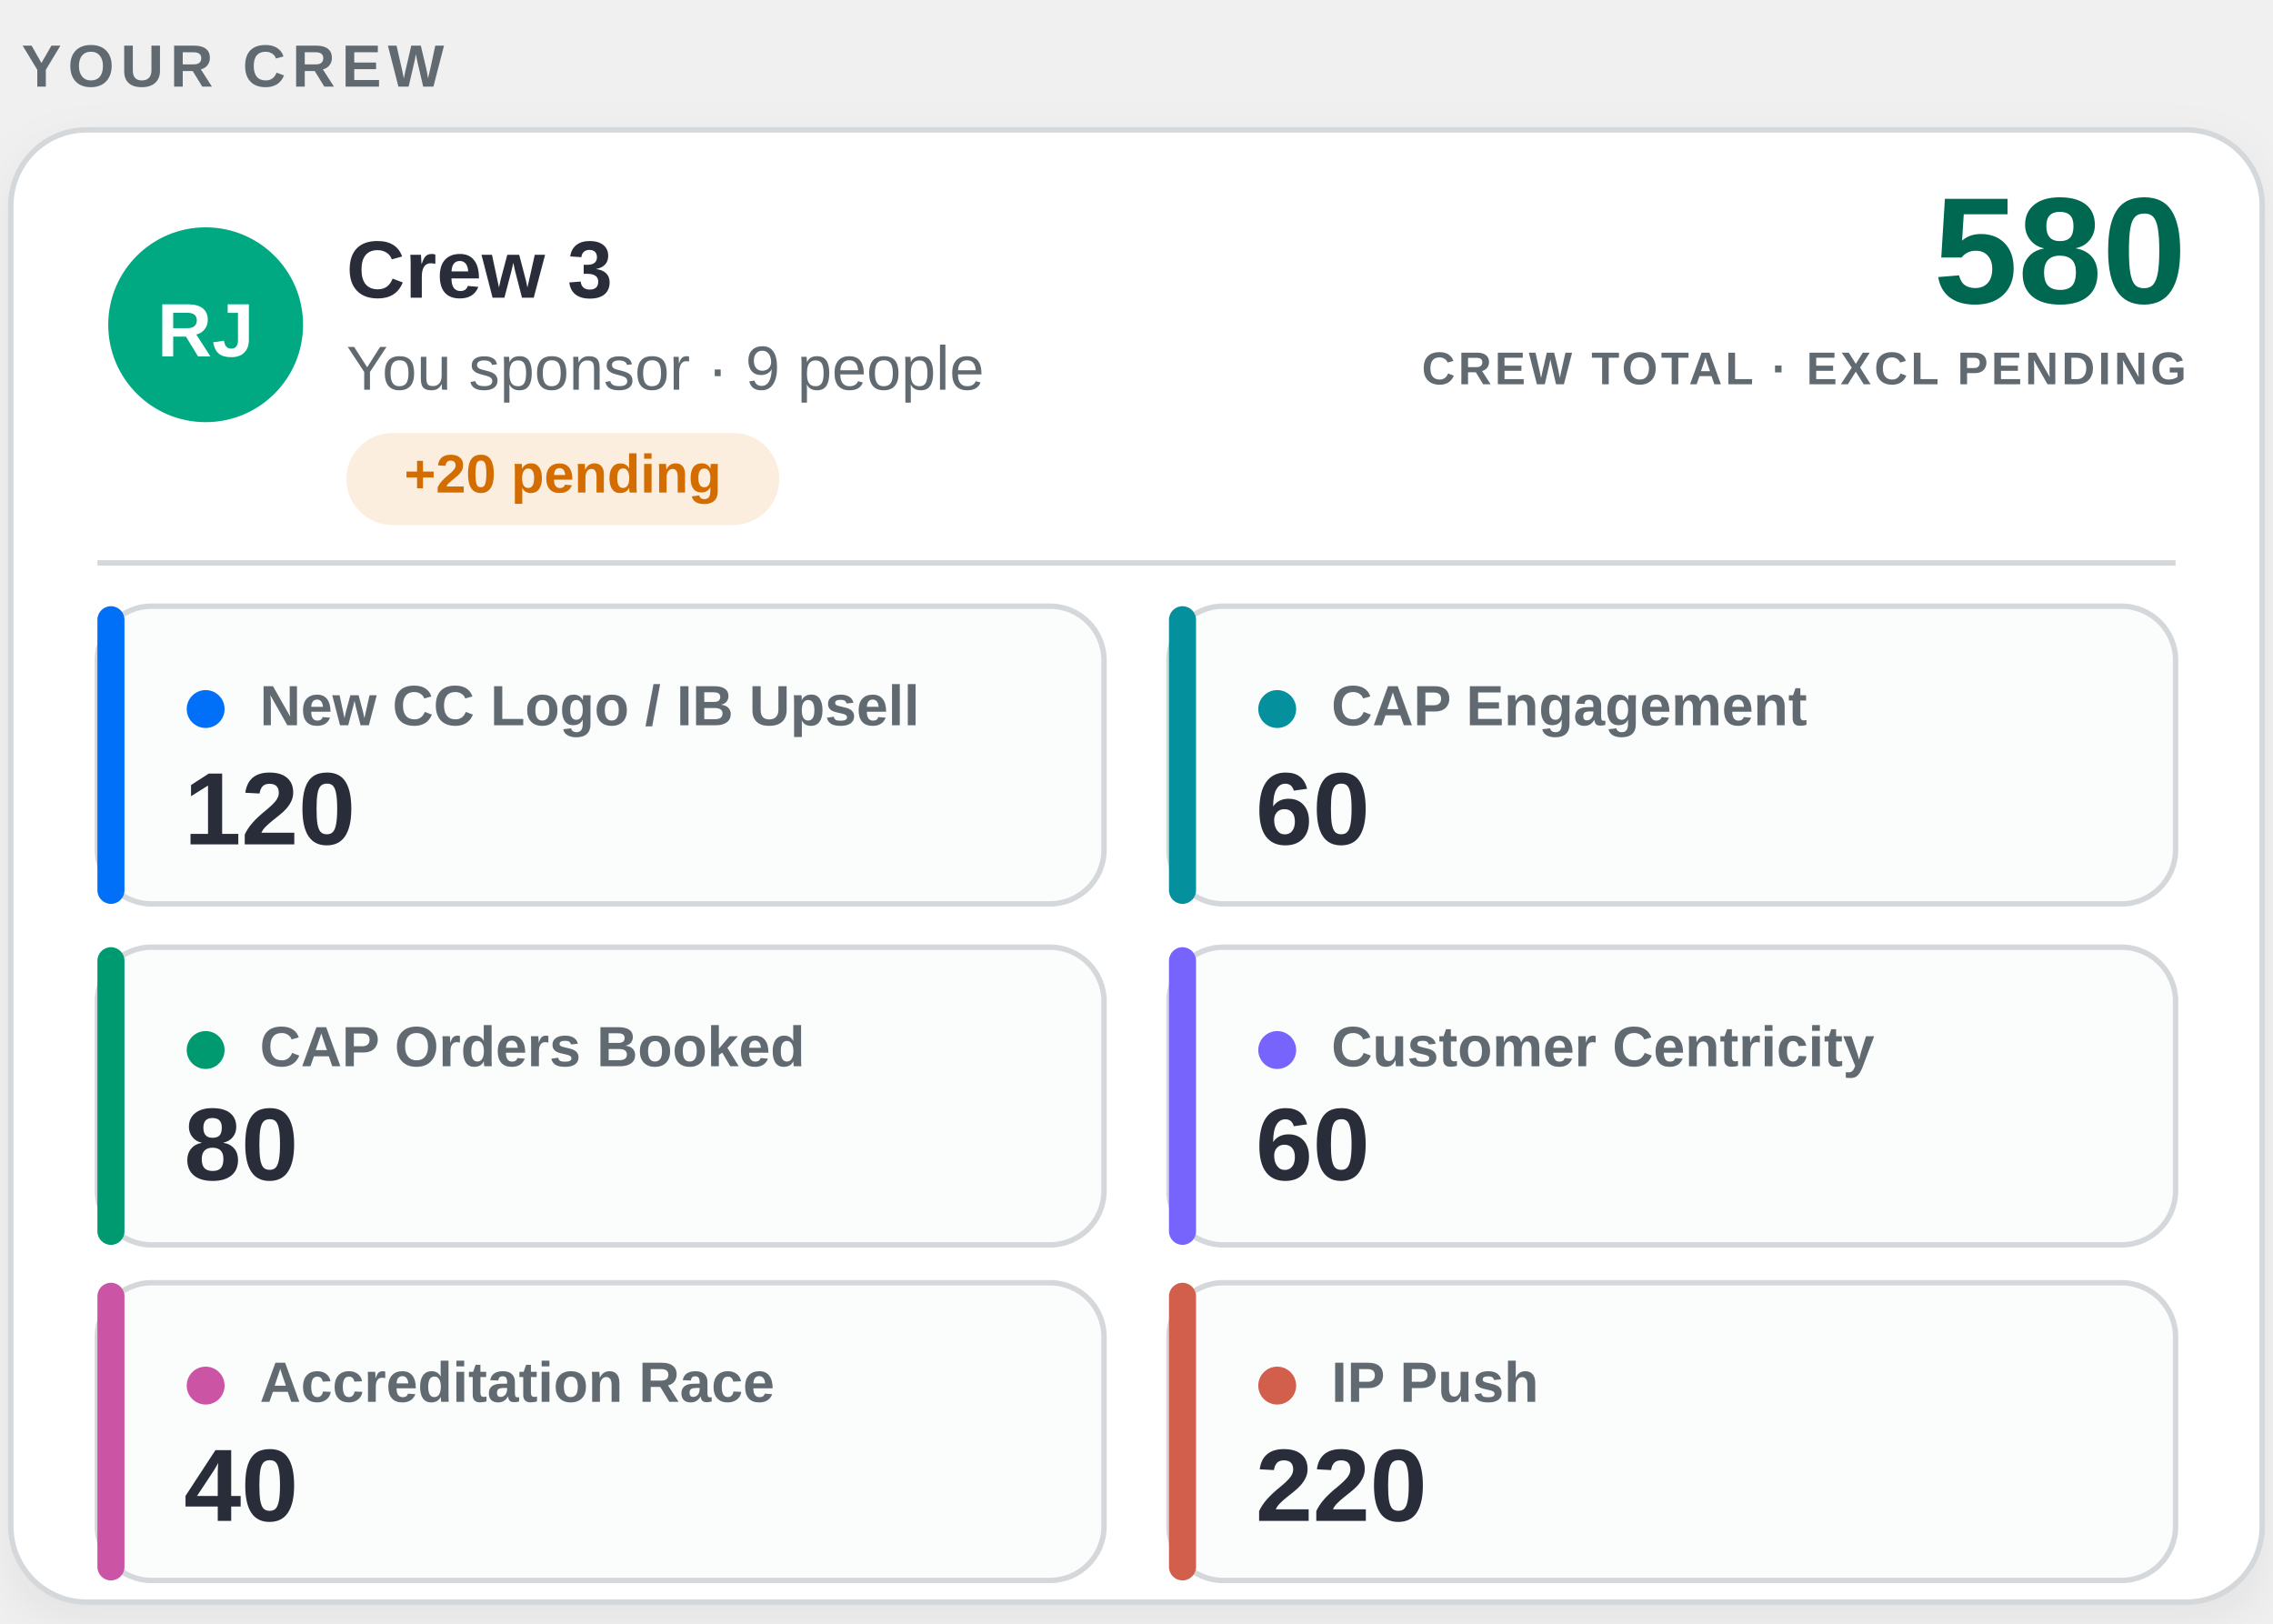
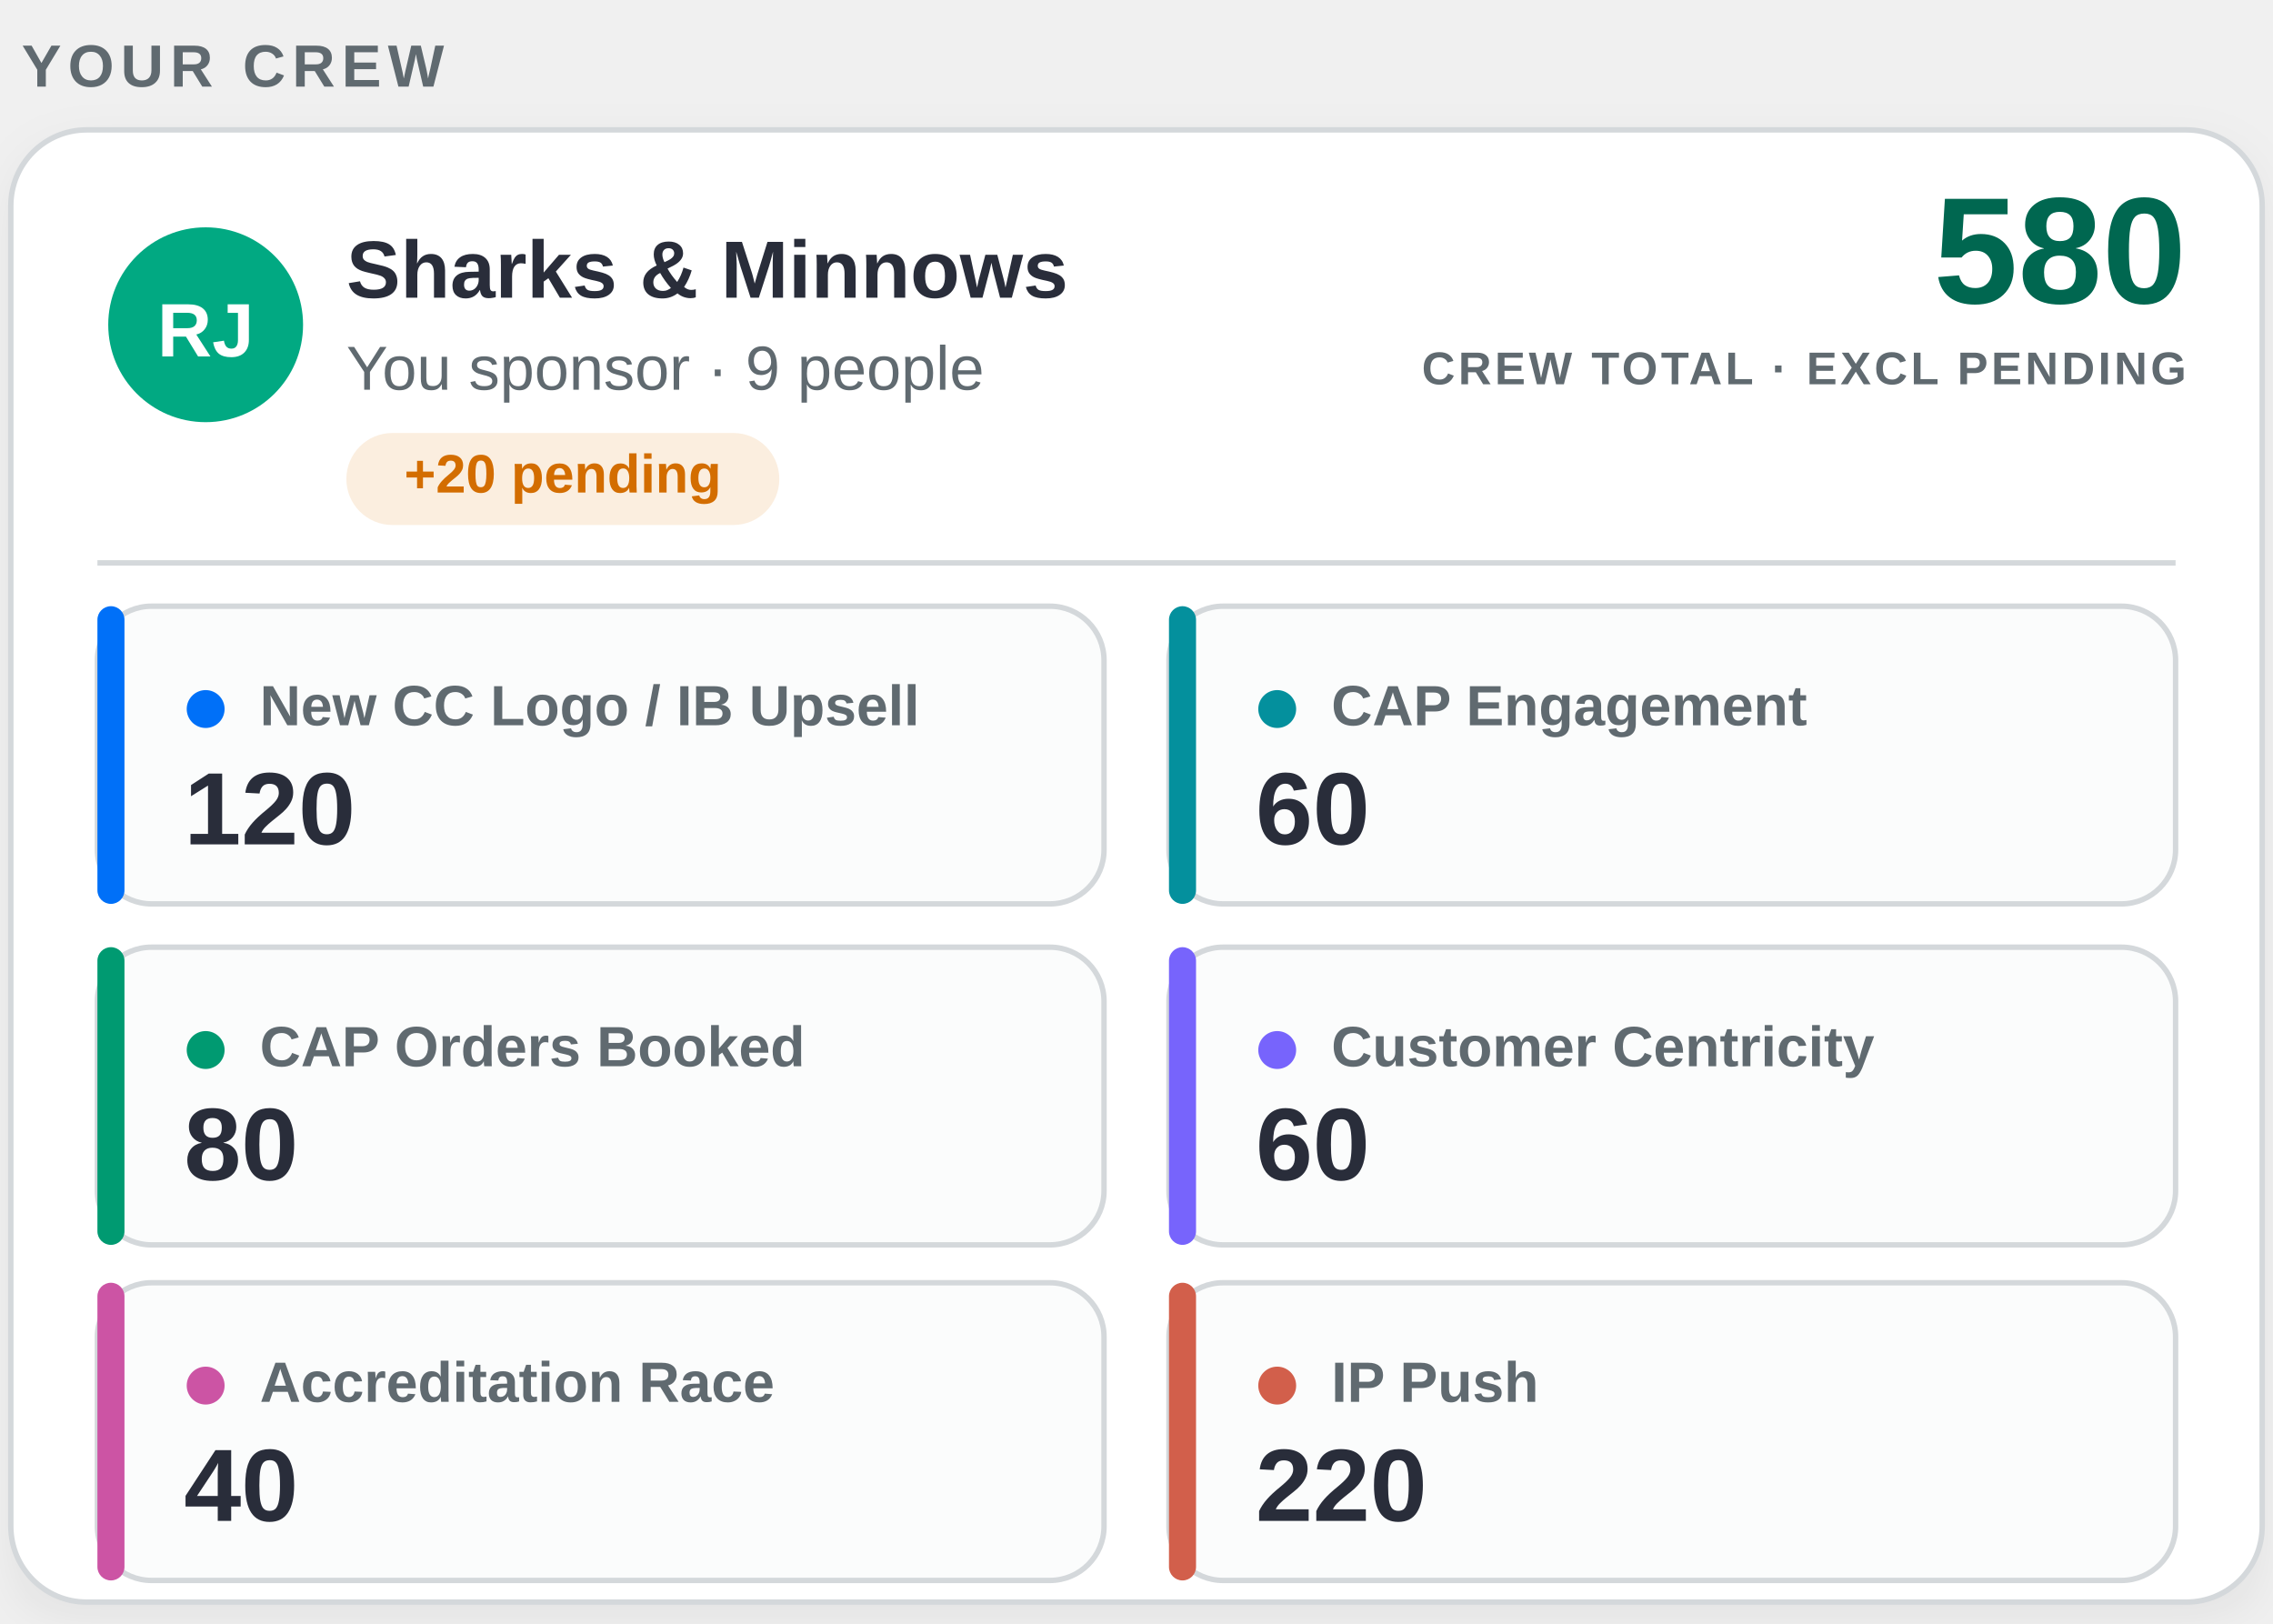
<svg xmlns="http://www.w3.org/2000/svg" viewBox="0 0 420 300" width="420" height="300">
  <defs>
    <filter id="blur" x="-20%" y="-20%" width="140%" height="140%">
      <feGaussianBlur stdDeviation="5" />
    </filter>
  </defs>
  <style>.fu{animation:fu .55s cubic-bezier(.2,.7,.2,1) both}.fo{animation:fo .5s ease-out both}.pp{animation:pp .5s cubic-bezier(.2,.7,.2,1) both;transform-box:fill-box;transform-origin:center}.gx{animation:gx .65s cubic-bezier(.2,.7,.2,1) both;transform-box:fill-box;transform-origin:left center}.rw{animation:rw .5s cubic-bezier(.2,.7,.2,1) both}.ring{transform-box:fill-box;transform-origin:center;animation:ring 2.8s ease-out infinite}.brz{animation:brz 2.6s ease-in-out infinite}.bob{transform-box:fill-box;transform-origin:center;animation:bob 2.4s ease-in-out infinite}@keyframes fu{from{opacity:0;transform:translateY(12px)}to{opacity:1;transform:none}}@keyframes fo{from{opacity:0}to{opacity:1}}@keyframes pp{from{opacity:0;transform:scale(.5)}to{opacity:1;transform:scale(1)}}@keyframes gx{from{transform:scaleX(0)}to{transform:scaleX(1)}}@keyframes rw{from{opacity:0;transform:translateX(-18px)}to{opacity:1;transform:none}}@keyframes ring{0%{opacity:.45;transform:scale(.75)}70%{opacity:0;transform:scale(2)}100%{opacity:0;transform:scale(2)}}@keyframes brz{0%,100%{opacity:.9}50%{opacity:.45}}@keyframes bob{0%,100%{transform:translateY(0) rotate(-4deg)}50%{transform:translateY(-2px) rotate(4deg)}}@media(prefers-reduced-motion:reduce){.fu,.fo,.pp,.gx,.rw,.ring,.brz,.scrl,.bob{animation:none}}</style>
  <text x="4" y="16" font-family="Liberation Sans, Arial, Helvetica, sans-serif" font-size="11" font-weight="700" letter-spacing="1.2" fill="#606a70" text-anchor="start">YOUR CREW</text>
  <g class="fu">
    <rect x="2" y="28" width="416" height="272" rx="14" fill="#000000" opacity="0.07" filter="url(#blur)" />
    <rect x="2" y="24" width="416" height="272" rx="14" fill="#ffffff" stroke="#d4d8db" />
    <circle cx="38" cy="60" r="18" fill="none" stroke="#01a982" stroke-width="2" class="ring" opacity="0" />
    <g class="pp" style="animation-delay:120ms">
      <circle cx="38" cy="60" r="18" fill="#01a982" />
      <text x="38" y="61" font-family="Liberation Sans, Arial, Helvetica, sans-serif" font-size="14" font-weight="700" fill="#ffffff" text-anchor="middle" dominant-baseline="central">RJ</text>
    </g>
-     <text x="64" y="55" font-family="Liberation Sans, Arial, Helvetica, sans-serif" font-size="15" font-weight="700" fill="#292d3a">Crew 3</text>
+     <text x="64" y="55" font-family="Liberation Sans, Arial, Helvetica, sans-serif" font-size="15" font-weight="700" fill="#292d3a">Sharks &amp; Minnows</text>
    <text x="64" y="72" font-family="Liberation Sans, Arial, Helvetica, sans-serif" font-size="11.5" fill="#606a70">You sponsor · 9 people</text>
    <text x="404" y="56" font-family="Liberation Sans, Arial, Helvetica, sans-serif" font-size="28" font-weight="700" fill="#006750" text-anchor="end">580</text>
    <text x="404" y="71" font-family="Liberation Sans, Arial, Helvetica, sans-serif" font-size="8.5" font-weight="600" letter-spacing=".6" fill="#606a70" text-anchor="end">CREW TOTAL · EXCL PENDING</text>
    <g class="brz">
      <rect x="64" y="80" width="80" height="17" rx="8.5" fill="#FBEEDF" />
      <text x="104.0" y="91" font-family="Liberation Sans, Arial, Helvetica, sans-serif" font-size="10" font-weight="600" fill="#d36d00" text-anchor="middle">+20 pending</text>
    </g>
    <line x1="18" y1="104" x2="402" y2="104" stroke="#d4d8db" />
    <g class="fo" style="animation-delay:0.28s">
      <rect x="18" y="112" width="186" height="55" rx="10" fill="#fbfcfc" stroke="#d4d8db" />
      <rect x="18" y="112" width="5" height="55" rx="2.5" fill="#0070f8" />
      <circle cx="38" cy="131" r="3.5" fill="#0070f8" />
      <text x="48" y="134" font-family="Liberation Sans, Arial, Helvetica, sans-serif" font-size="10.5" font-weight="600" fill="#606a70">New CC Logo / IB Upsell</text>
      <text x="34" y="156" font-family="Liberation Sans, Arial, Helvetica, sans-serif" font-size="19" font-weight="700" fill="#292d3a">120</text>
    </g>
    <g class="fo" style="animation-delay:0.35s">
      <rect x="216" y="112" width="186" height="55" rx="10" fill="#fbfcfc" stroke="#d4d8db" />
      <rect x="216" y="112" width="5" height="55" rx="2.5" fill="#04909d" />
      <circle cx="236" cy="131" r="3.5" fill="#04909d" />
      <text x="246" y="134" font-family="Liberation Sans, Arial, Helvetica, sans-serif" font-size="10.5" font-weight="600" fill="#606a70">CAP Engagement</text>
      <text x="232" y="156" font-family="Liberation Sans, Arial, Helvetica, sans-serif" font-size="19" font-weight="700" fill="#292d3a">60</text>
    </g>
    <g class="fo" style="animation-delay:0.42s">
      <rect x="18" y="175" width="186" height="55" rx="10" fill="#fbfcfc" stroke="#d4d8db" />
      <rect x="18" y="175" width="5" height="55" rx="2.5" fill="#009a71" />
      <circle cx="38" cy="194" r="3.5" fill="#009a71" />
      <text x="48" y="197" font-family="Liberation Sans, Arial, Helvetica, sans-serif" font-size="10.5" font-weight="600" fill="#606a70">CAP Orders Booked</text>
      <text x="34" y="218" font-family="Liberation Sans, Arial, Helvetica, sans-serif" font-size="19" font-weight="700" fill="#292d3a">80</text>
    </g>
    <g class="fo" style="animation-delay:0.49s">
      <rect x="216" y="175" width="186" height="55" rx="10" fill="#fbfcfc" stroke="#d4d8db" />
      <rect x="216" y="175" width="5" height="55" rx="2.5" fill="#7764fc" />
      <circle cx="236" cy="194" r="3.5" fill="#7764fc" />
      <text x="246" y="197" font-family="Liberation Sans, Arial, Helvetica, sans-serif" font-size="10.5" font-weight="600" fill="#606a70">Customer Centricity</text>
      <text x="232" y="218" font-family="Liberation Sans, Arial, Helvetica, sans-serif" font-size="19" font-weight="700" fill="#292d3a">60</text>
    </g>
    <g class="fo" style="animation-delay:0.56s">
      <rect x="18" y="237" width="186" height="55" rx="10" fill="#fbfcfc" stroke="#d4d8db" />
      <rect x="18" y="237" width="5" height="55" rx="2.5" fill="#cc54a4" />
      <circle cx="38" cy="256" r="3.5" fill="#cc54a4" />
      <text x="48" y="259" font-family="Liberation Sans, Arial, Helvetica, sans-serif" font-size="10.5" font-weight="600" fill="#606a70">Accreditation Race</text>
      <text x="34" y="281" font-family="Liberation Sans, Arial, Helvetica, sans-serif" font-size="19" font-weight="700" fill="#292d3a">40</text>
    </g>
    <g class="fo" style="animation-delay:0.63s">
      <rect x="216" y="237" width="186" height="55" rx="10" fill="#fbfcfc" stroke="#d4d8db" />
      <rect x="216" y="237" width="5" height="55" rx="2.5" fill="#d25f4b" />
      <circle cx="236" cy="256" r="3.5" fill="#d25f4b" />
      <text x="246" y="259" font-family="Liberation Sans, Arial, Helvetica, sans-serif" font-size="10.5" font-weight="600" fill="#606a70">IP Push</text>
      <text x="232" y="281" font-family="Liberation Sans, Arial, Helvetica, sans-serif" font-size="19" font-weight="700" fill="#292d3a">220</text>
    </g>
  </g>
</svg>
